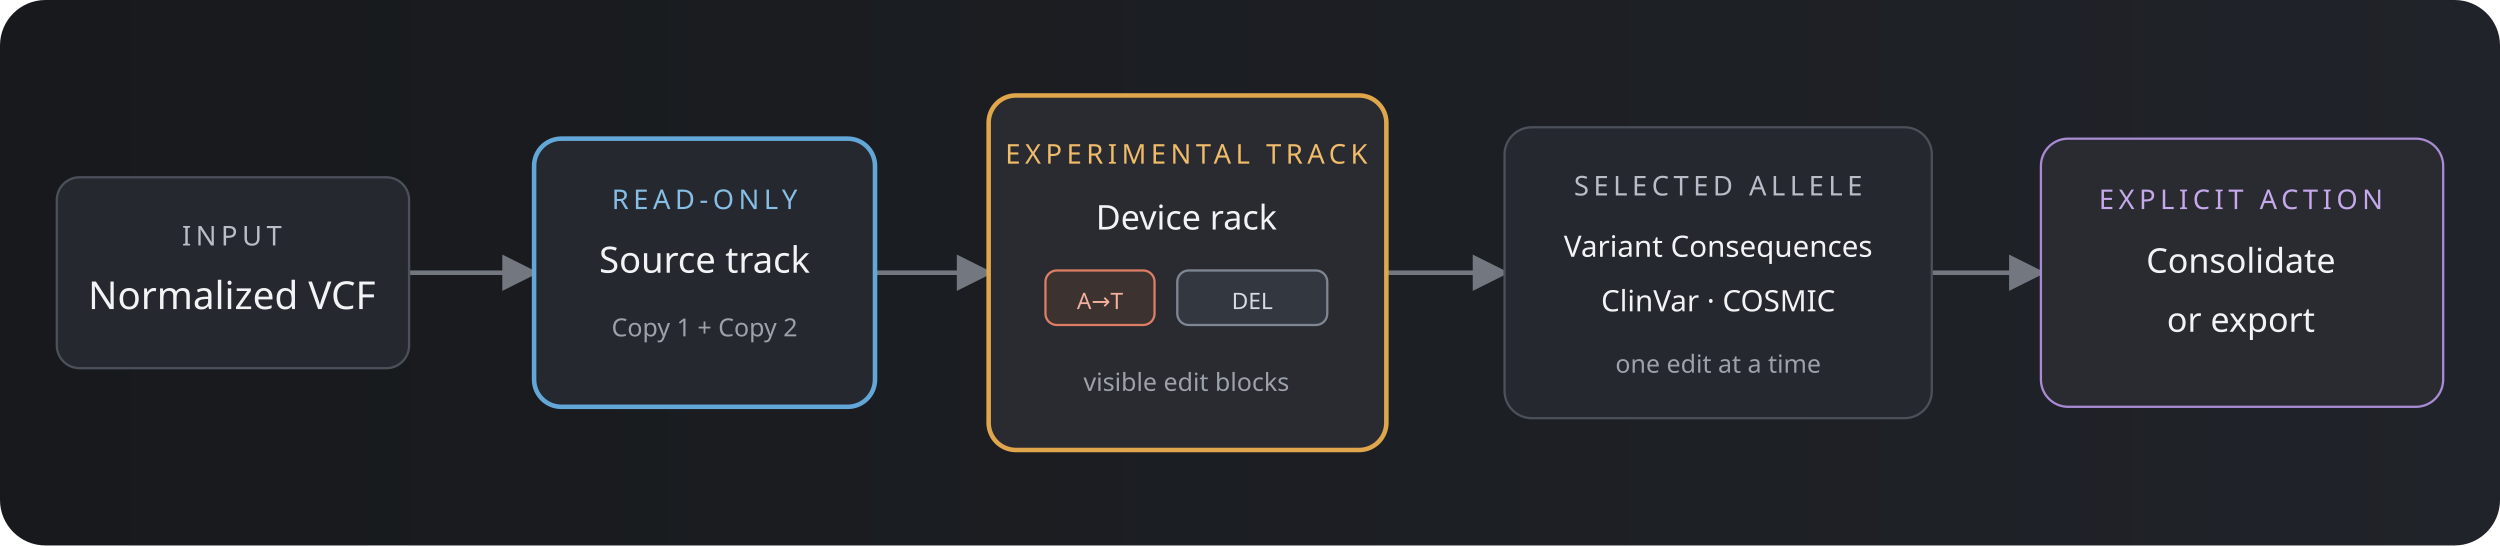
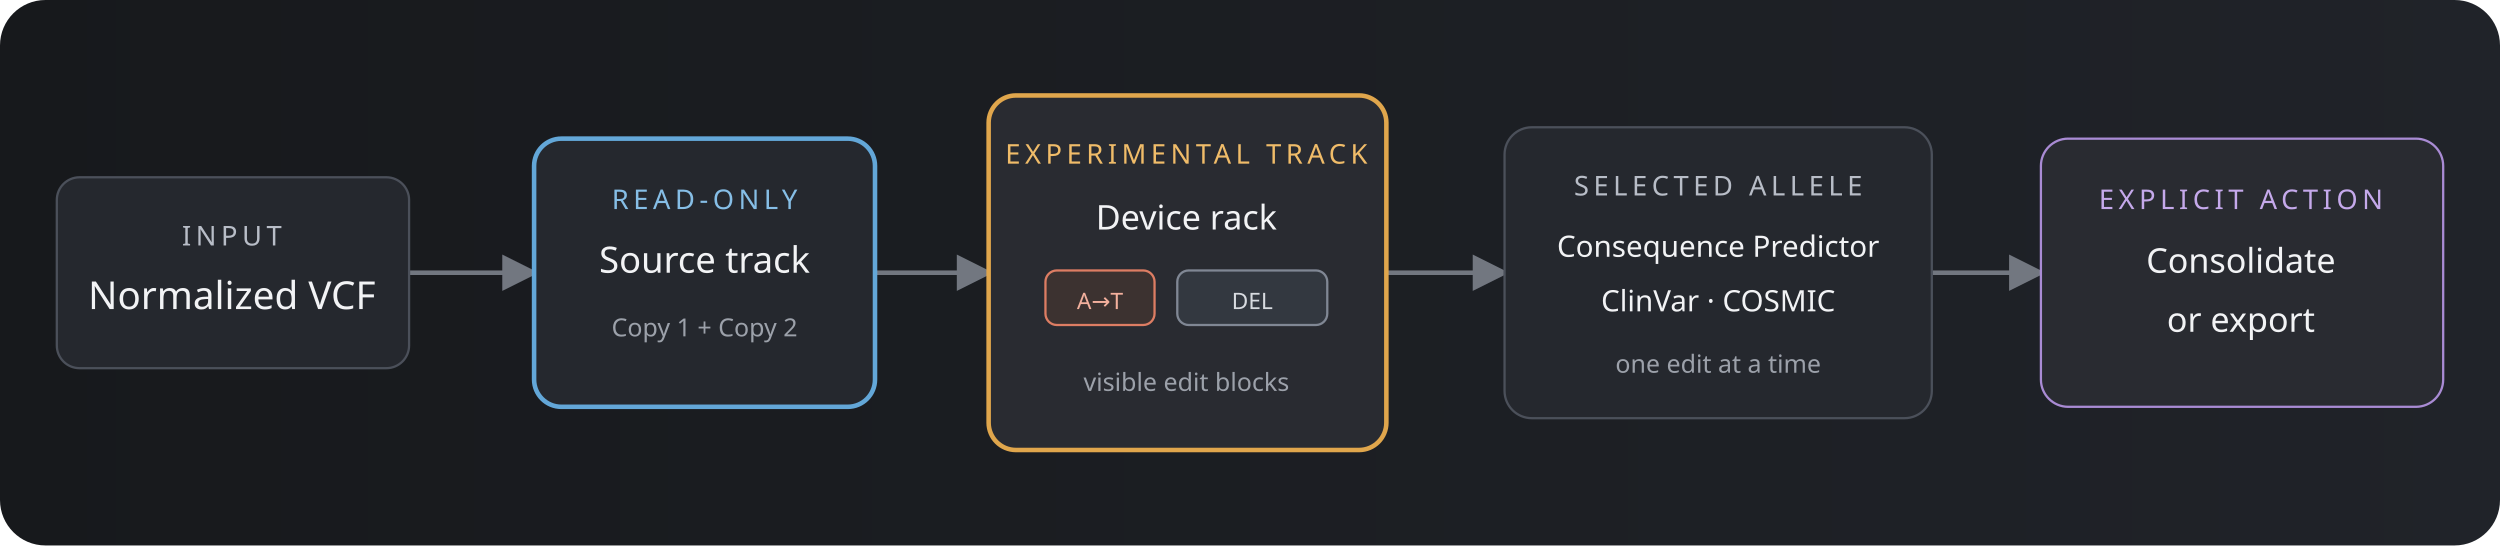
<svg xmlns="http://www.w3.org/2000/svg" viewBox="0 0 1100 240" role="img" aria-labelledby="title desc">
  <defs>
    <linearGradient id="bg" x1="0" x2="1">
      <stop stop-color="#17191c" />
      <stop offset="1" stop-color="#202329" />
    </linearGradient>
    <marker id="arrow" markerWidth="8" markerHeight="8" refX="7" refY="4" orient="auto">
      <path d="M0 0l8 4-8 4z" fill="#727780" />
    </marker>
  </defs>
  <rect width="1100" height="240" rx="20" fill="url(#bg)" />
  <g fill="none" stroke="#727780" stroke-width="2" marker-end="url(#arrow)">
    <path d="M180 120h55" />
    <path d="M385 120h50" />
    <path d="M610 120h52" />
    <path d="M850 120h48" />
  </g>
  <g font-family="system-ui,sans-serif" text-anchor="middle">
    <g>
      <rect x="25" y="78" width="155" height="84" rx="10" fill="#25282e" stroke="#4b505a" />
      <text x="102" y="108" fill="#b8bdc7" font-size="12" letter-spacing="2">INPUT</text>
      <text x="102" y="136" fill="#f2f3f5" font-size="17">Normalized VCF</text>
    </g>
    <g>
      <rect x="235" y="61" width="150" height="118" rx="12" fill="#25282e" stroke="#63a7d8" stroke-width="2" />
      <text x="310" y="92" fill="#86bee6" font-size="12" letter-spacing="2">READ-ONLY</text>
      <text x="310" y="120" fill="#f2f3f5" font-size="16">Source track</text>
      <text x="310" y="148" fill="#9ca1aa" font-size="11">Copy 1 + Copy 2</text>
    </g>
    <g>
      <rect x="435" y="42" width="175" height="156" rx="12" fill="#292b31" stroke="#e0a64c" stroke-width="2" />
      <text x="522" y="72" fill="#f0bc69" font-size="12" letter-spacing="2">EXPERIMENTAL TRACK</text>
      <text x="522" y="101" fill="#f2f3f5" font-size="15">Device rack</text>
      <rect x="460" y="119" width="48" height="24" rx="5" fill="#3c3230" stroke="#dd7d63" />
      <text x="484" y="136" fill="#f3b09d" font-size="10">A→T</text>
      <rect x="518" y="119" width="66" height="24" rx="5" fill="#333840" stroke="#808794" />
      <text x="551" y="136" fill="#d8dbe0" font-size="10">DEL</text>
      <text x="522" y="172" fill="#9ca1aa" font-size="11">visible edit blocks</text>
    </g>
    <g>
      <rect x="662" y="56" width="188" height="128" rx="12" fill="#25282e" stroke="#4b505a" />
      <text x="756" y="86" fill="#b8bdc7" font-size="12" letter-spacing="2">SELECTED ALLELE</text>
-       <text x="756" y="113" fill="#f2f3f5" font-size="13">Variant Consequences</text>
+       <text x="756" y="113" fill="#f2f3f5" font-size="13">Consequence Predictor</text>
      <text x="756" y="137" fill="#f2f3f5" font-size="13">ClinVar · COSMIC</text>
      <text x="756" y="164" fill="#9ca1aa" font-size="11">one edit at a time</text>
    </g>
    <g>
      <rect x="898" y="61" width="177" height="118" rx="12" fill="#292b31" stroke="#a98bd4" />
      <text x="986" y="92" fill="#c5a9eb" font-size="12" letter-spacing="2">EXPLICIT ACTION</text>
      <text x="986" y="120" fill="#f2f3f5" font-size="15">Consolidate</text>
      <text x="986" y="146" fill="#f2f3f5" font-size="15">or export</text>
    </g>
  </g>
</svg>
